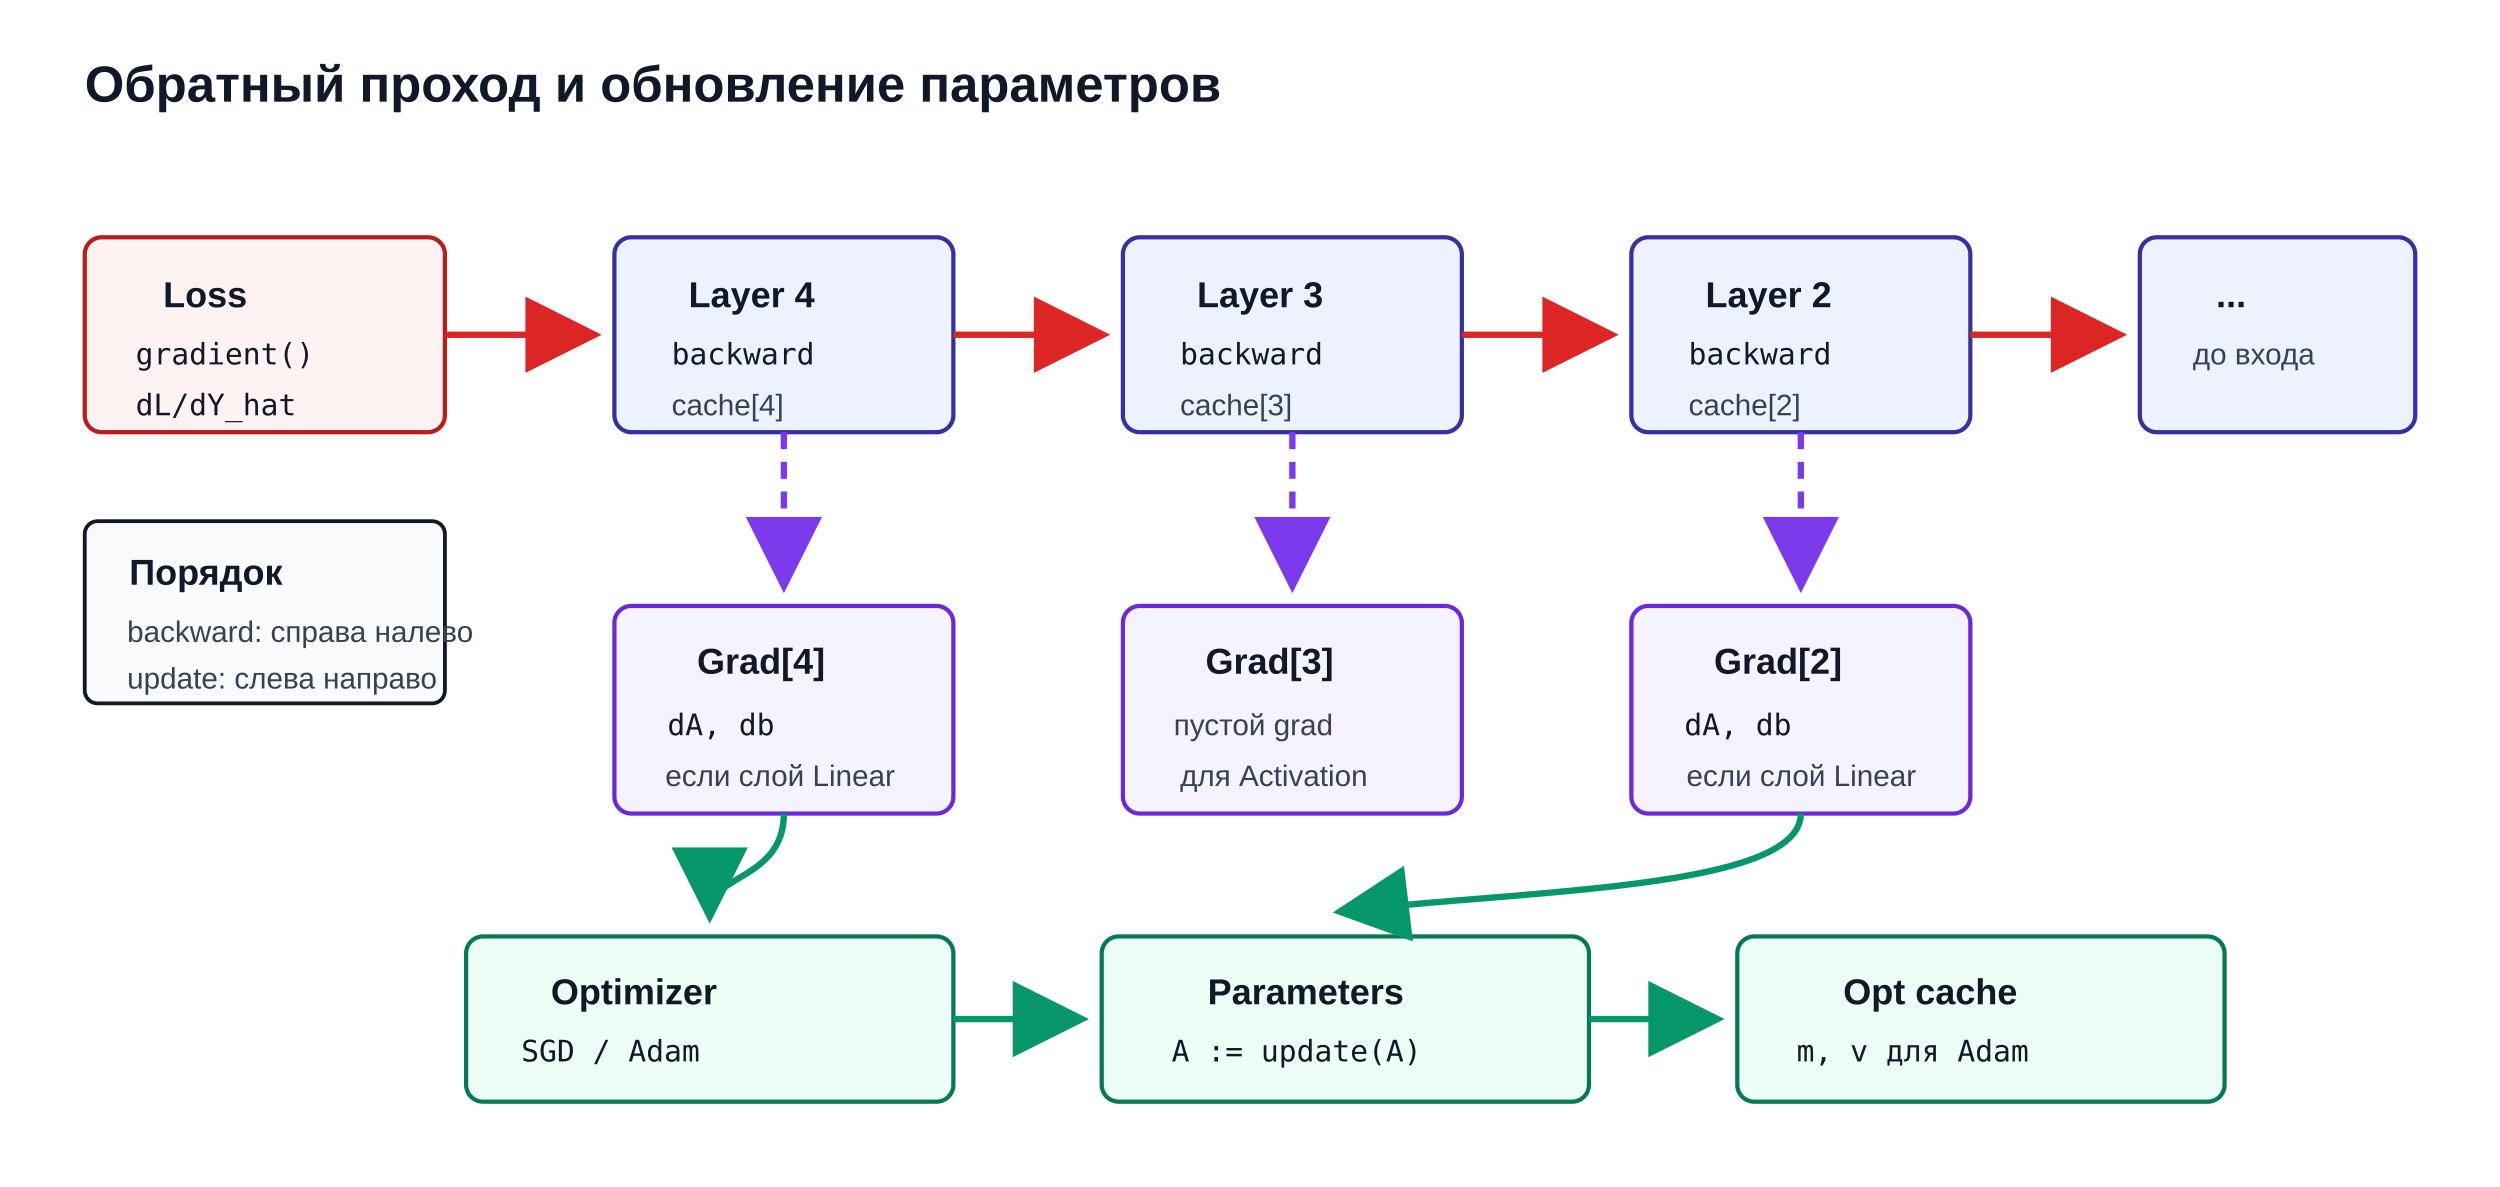
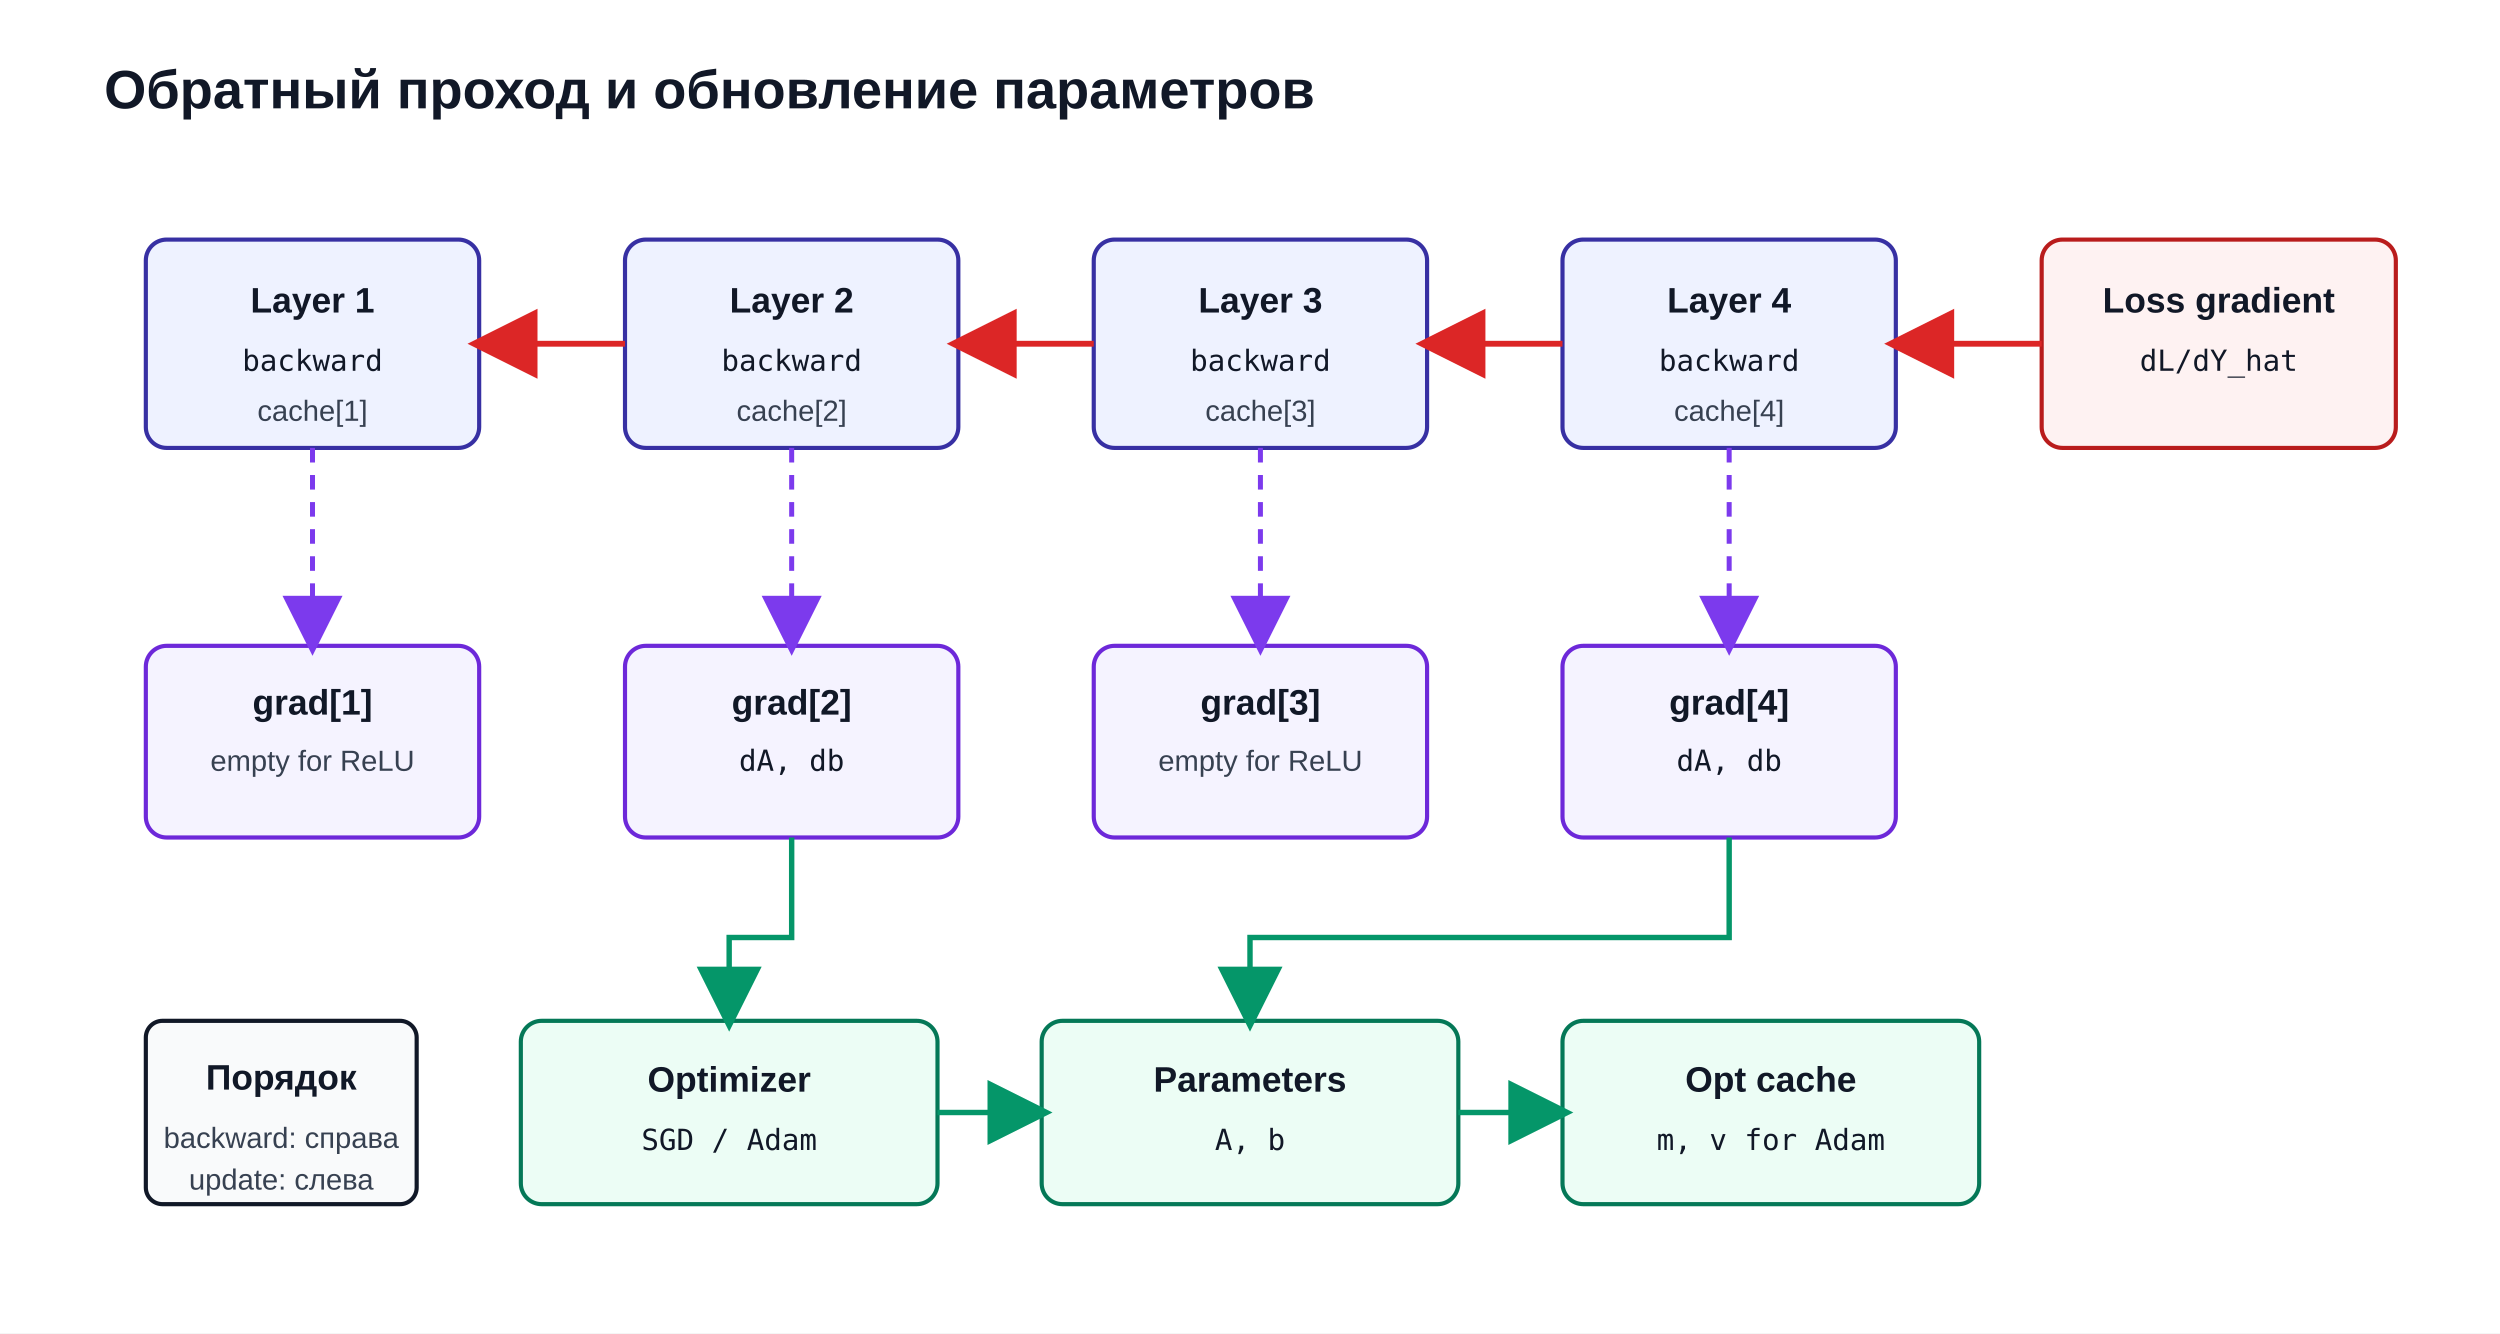
- <svg xmlns="http://www.w3.org/2000/svg" width="1180" height="560" viewBox="0 0 1180 560">
+ <svg xmlns="http://www.w3.org/2000/svg" width="1200" height="640" viewBox="0 0 1200 640">
  <defs>
-     <marker id="arrow-red" markerWidth="12" markerHeight="12" refX="10" refY="6" orient="auto">
-       <path d="M 0 0 L 12 6 L 0 12 z" fill="#dc2626" />
+     <marker id="red" markerWidth="12" markerHeight="12" refX="10" refY="6" orient="auto">
+       <path d="M0,0 L12,6 L0,12 Z" fill="#dc2626" />
    </marker>
-     <marker id="arrow-purple" markerWidth="12" markerHeight="12" refX="10" refY="6" orient="auto">
-       <path d="M 0 0 L 12 6 L 0 12 z" fill="#7c3aed" />
+     <marker id="violet" markerWidth="12" markerHeight="12" refX="10" refY="6" orient="auto">
+       <path d="M0,0 L12,6 L0,12 Z" fill="#7c3aed" />
    </marker>
-     <marker id="arrow-green" markerWidth="12" markerHeight="12" refX="10" refY="6" orient="auto">
-       <path d="M 0 0 L 12 6 L 0 12 z" fill="#059669" />
+     <marker id="green" markerWidth="12" markerHeight="12" refX="10" refY="6" orient="auto">
+       <path d="M0,0 L12,6 L0,12 Z" fill="#059669" />
    </marker>
    <style>
-       .title { font: 700 24px Arial, sans-serif; fill: #111827; }
-       .label { font: 600 17px Arial, sans-serif; fill: #111827; }
-       .small { font: 14px Arial, sans-serif; fill: #374151; }
-       .mono { font: 14px Consolas, monospace; fill: #111827; }
-       .loss { fill: #fef2f2; stroke: #b91c1c; stroke-width: 2; rx: 8; }
-       .layer { fill: #eef2ff; stroke: #3730a3; stroke-width: 2; rx: 8; }
-       .grad { fill: #f5f3ff; stroke: #6d28d9; stroke-width: 2; rx: 8; }
-       .opt { fill: #ecfdf5; stroke: #047857; stroke-width: 2; rx: 8; }
-       .red { stroke: #dc2626; stroke-width: 3; fill: none; marker-end: url(#arrow-red); }
-       .purple { stroke: #7c3aed; stroke-width: 3; fill: none; marker-end: url(#arrow-purple); stroke-dasharray: 8 6; }
-       .green { stroke: #059669; stroke-width: 3; fill: none; marker-end: url(#arrow-green); }
-       .note { fill: #f9fafb; stroke: #111827; stroke-width: 1.8; rx: 6; }
+       .title{font:700 26px Arial,sans-serif;fill:#111827}
+       .h{font:700 17px Arial,sans-serif;fill:#111827}
+       .t{font:14px Arial,sans-serif;fill:#374151}
+       .m{font:14px Consolas,monospace;fill:#111827}
+       .loss{fill:#fef2f2;stroke:#b91c1c;stroke-width:2;rx:10}
+       .layer{fill:#eef2ff;stroke:#3730a3;stroke-width:2;rx:10}
+       .grad{fill:#f5f3ff;stroke:#6d28d9;stroke-width:2;rx:10}
+       .opt{fill:#ecfdf5;stroke:#047857;stroke-width:2;rx:10}
+       .note{fill:#f9fafb;stroke:#111827;stroke-width:2;rx:8}
+       .r{stroke:#dc2626;stroke-width:2.8;fill:none;marker-end:url(#red)}
+       .v{stroke:#7c3aed;stroke-width:2.4;fill:none;stroke-dasharray:7 6;marker-end:url(#violet)}
+       .g{stroke:#059669;stroke-width:2.6;fill:none;marker-end:url(#green)}
    </style>
  </defs>
-   <rect x="0" y="0" width="1180" height="560" fill="#ffffff" />
-   <text x="40" y="48" class="title">Обратный проход и обновление параметров</text>
-   <rect x="40" y="112" width="170" height="92" class="loss" />
-   <text x="77" y="145" class="label">Loss</text>
-   <text x="64" y="172" class="mono">gradient()</text>
-   <text x="64" y="196" class="mono">dL/dY_hat</text>
-   <path d="M 210 158 L 278 158" class="red" />
-   <rect x="290" y="112" width="160" height="92" class="layer" />
-   <text x="325" y="145" class="label">Layer 4</text>
-   <text x="317" y="172" class="mono">backward</text>
-   <text x="317" y="196" class="small">cache[4]</text>
-   <path d="M 450 158 L 518 158" class="red" />
-   <rect x="530" y="112" width="160" height="92" class="layer" />
-   <text x="565" y="145" class="label">Layer 3</text>
-   <text x="557" y="172" class="mono">backward</text>
-   <text x="557" y="196" class="small">cache[3]</text>
-   <path d="M 690 158 L 758 158" class="red" />
-   <rect x="770" y="112" width="160" height="92" class="layer" />
-   <text x="805" y="145" class="label">Layer 2</text>
-   <text x="797" y="172" class="mono">backward</text>
-   <text x="797" y="196" class="small">cache[2]</text>
-   <path d="M 930 158 L 998 158" class="red" />
-   <rect x="1010" y="112" width="130" height="92" class="layer" />
-   <text x="1046" y="145" class="label">...</text>
-   <text x="1035" y="172" class="small">до входа</text>
-   <rect x="290" y="286" width="160" height="98" class="grad" />
-   <text x="329" y="318" class="label">Grad[4]</text>
-   <text x="315" y="347" class="mono">dA, db</text>
-   <text x="314" y="371" class="small">если слой Linear</text>
-   <rect x="530" y="286" width="160" height="98" class="grad" />
-   <text x="569" y="318" class="label">Grad[3]</text>
-   <text x="554" y="347" class="small">пустой grad</text>
-   <text x="557" y="371" class="small">для Activation</text>
-   <rect x="770" y="286" width="160" height="98" class="grad" />
-   <text x="809" y="318" class="label">Grad[2]</text>
-   <text x="795" y="347" class="mono">dA, db</text>
-   <text x="796" y="371" class="small">если слой Linear</text>
-   <path d="M 370 204 L 370 274" class="purple" />
-   <path d="M 610 204 L 610 274" class="purple" />
-   <path d="M 850 204 L 850 274" class="purple" />
-   <rect x="220" y="442" width="230" height="78" class="opt" />
-   <text x="260" y="474" class="label">Optimizer</text>
-   <text x="246" y="501" class="mono">SGD / Adam</text>
-   <rect x="520" y="442" width="230" height="78" class="opt" />
-   <text x="570" y="474" class="label">Parameters</text>
-   <text x="553" y="501" class="mono">A := update(A)</text>
-   <rect x="820" y="442" width="230" height="78" class="opt" />
-   <text x="870" y="474" class="label">Opt cache</text>
-   <text x="848" y="501" class="mono">m, v для Adam</text>
-   <path d="M 370 384 C 370 415, 335 413, 335 430" class="green" />
-   <path d="M 850 384 C 850 420, 720 420, 635 430" class="green" />
-   <path d="M 450 481 L 508 481" class="green" />
-   <path d="M 750 481 L 808 481" class="green" />
-   <rect x="40" y="246" width="170" height="86" class="note" />
-   <text x="61" y="276" class="label">Порядок</text>
-   <text x="60" y="303" class="small">backward: справа налево</text>
-   <text x="60" y="325" class="small">update: слева направо</text>
+   <rect width="1200" height="640" fill="#ffffff" />
+   <text x="50" y="52" class="title">Обратный проход и обновление параметров</text>
+   <rect x="980" y="115" width="170" height="100" class="loss" />
+   <text x="1065" y="150" text-anchor="middle" class="h">Loss gradient</text>
+   <text x="1065" y="178" text-anchor="middle" class="m">dL/dY_hat</text>
+   <rect x="750" y="115" width="160" height="100" class="layer" />
+   <text x="830" y="150" text-anchor="middle" class="h">Layer 4</text>
+   <text x="830" y="178" text-anchor="middle" class="m">backward</text>
+   <text x="830" y="202" text-anchor="middle" class="t">cache[4]</text>
+   <rect x="525" y="115" width="160" height="100" class="layer" />
+   <text x="605" y="150" text-anchor="middle" class="h">Layer 3</text>
+   <text x="605" y="178" text-anchor="middle" class="m">backward</text>
+   <text x="605" y="202" text-anchor="middle" class="t">cache[3]</text>
+   <rect x="300" y="115" width="160" height="100" class="layer" />
+   <text x="380" y="150" text-anchor="middle" class="h">Layer 2</text>
+   <text x="380" y="178" text-anchor="middle" class="m">backward</text>
+   <text x="380" y="202" text-anchor="middle" class="t">cache[2]</text>
+   <rect x="70" y="115" width="160" height="100" class="layer" />
+   <text x="150" y="150" text-anchor="middle" class="h">Layer 1</text>
+   <text x="150" y="178" text-anchor="middle" class="m">backward</text>
+   <text x="150" y="202" text-anchor="middle" class="t">cache[1]</text>
+   <path d="M980 165 H910" class="r" />
+   <path d="M750 165 H685" class="r" />
+   <path d="M525 165 H460" class="r" />
+   <path d="M300 165 H230" class="r" />
+   <rect x="750" y="310" width="160" height="92" class="grad" />
+   <text x="830" y="343" text-anchor="middle" class="h">grad[4]</text>
+   <text x="830" y="370" text-anchor="middle" class="m">dA, db</text>
+   <rect x="525" y="310" width="160" height="92" class="grad" />
+   <text x="605" y="343" text-anchor="middle" class="h">grad[3]</text>
+   <text x="605" y="370" text-anchor="middle" class="t">empty for ReLU</text>
+   <rect x="300" y="310" width="160" height="92" class="grad" />
+   <text x="380" y="343" text-anchor="middle" class="h">grad[2]</text>
+   <text x="380" y="370" text-anchor="middle" class="m">dA, db</text>
+   <rect x="70" y="310" width="160" height="92" class="grad" />
+   <text x="150" y="343" text-anchor="middle" class="h">grad[1]</text>
+   <text x="150" y="370" text-anchor="middle" class="t">empty for ReLU</text>
+   <path d="M830 215 V310" class="v" />
+   <path d="M605 215 V310" class="v" />
+   <path d="M380 215 V310" class="v" />
+   <path d="M150 215 V310" class="v" />
+   <rect x="250" y="490" width="200" height="88" class="opt" />
+   <text x="350" y="524" text-anchor="middle" class="h">Optimizer</text>
+   <text x="350" y="552" text-anchor="middle" class="m">SGD / Adam</text>
+   <rect x="500" y="490" width="200" height="88" class="opt" />
+   <text x="600" y="524" text-anchor="middle" class="h">Parameters</text>
+   <text x="600" y="552" text-anchor="middle" class="m">A, b</text>
+   <rect x="750" y="490" width="200" height="88" class="opt" />
+   <text x="850" y="524" text-anchor="middle" class="h">Opt cache</text>
+   <text x="850" y="552" text-anchor="middle" class="m">m, v for Adam</text>
+   <path d="M380 402 V450 H350 V490" class="g" />
+   <path d="M830 402 V450 H600 V490" class="g" />
+   <path d="M450 534 H500" class="g" />
+   <path d="M700 534 H750" class="g" />
+   <rect x="70" y="490" width="130" height="88" class="note" />
+   <text x="135" y="523" text-anchor="middle" class="h">Порядок</text>
+   <text x="135" y="551" text-anchor="middle" class="t">backward: справа</text>
+   <text x="135" y="571" text-anchor="middle" class="t">update: слева</text>
</svg>
